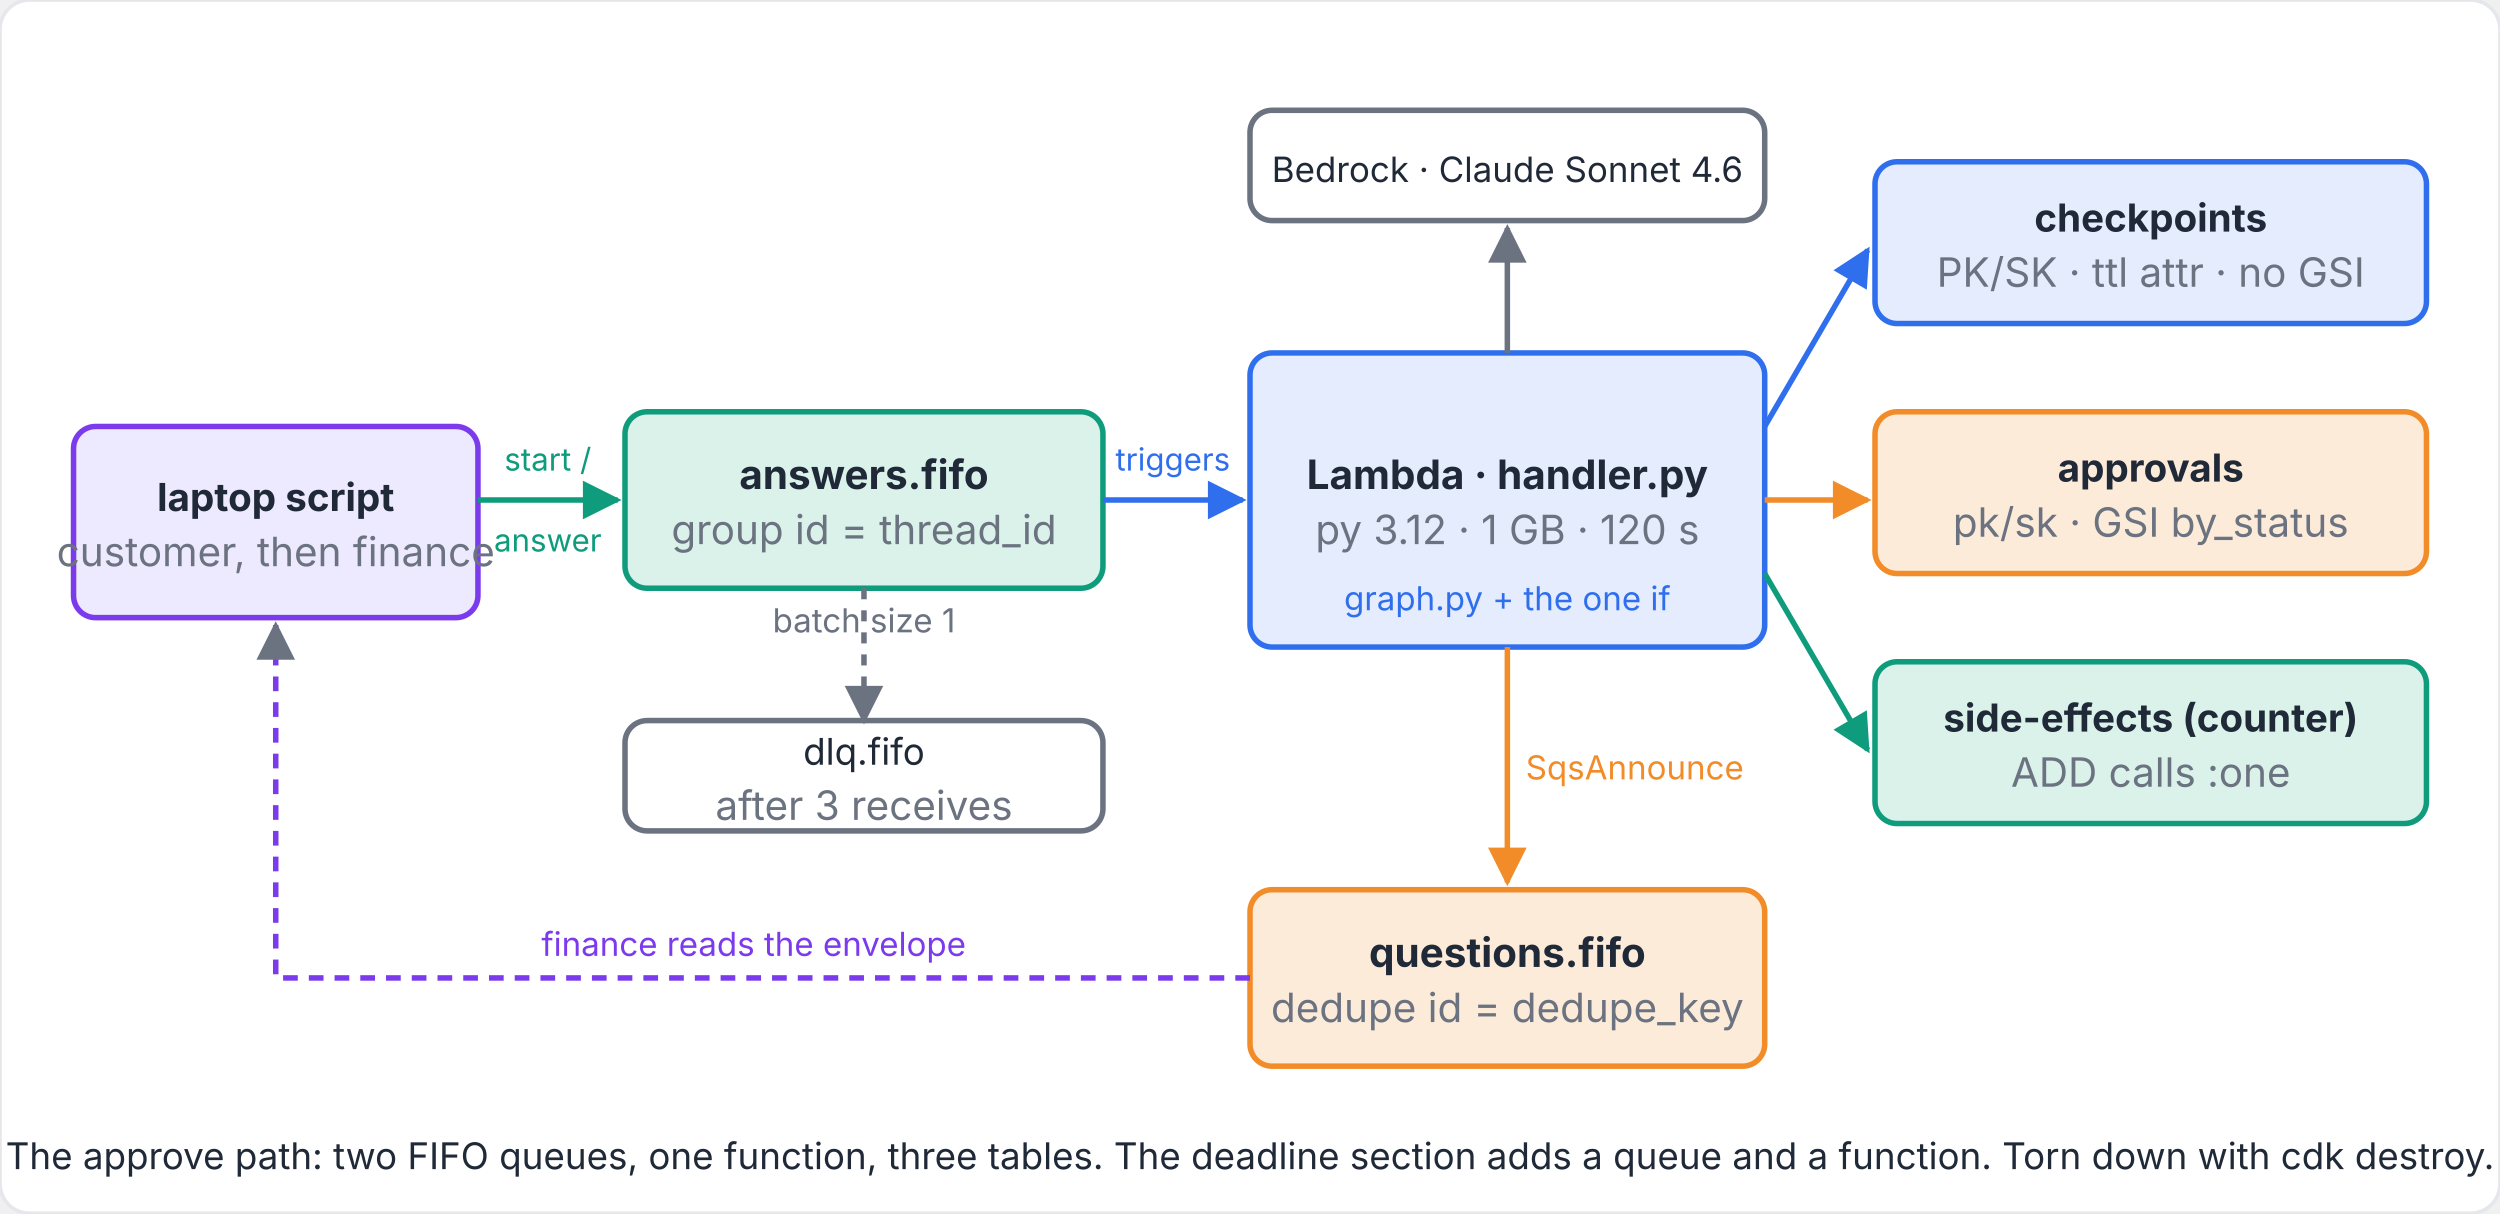
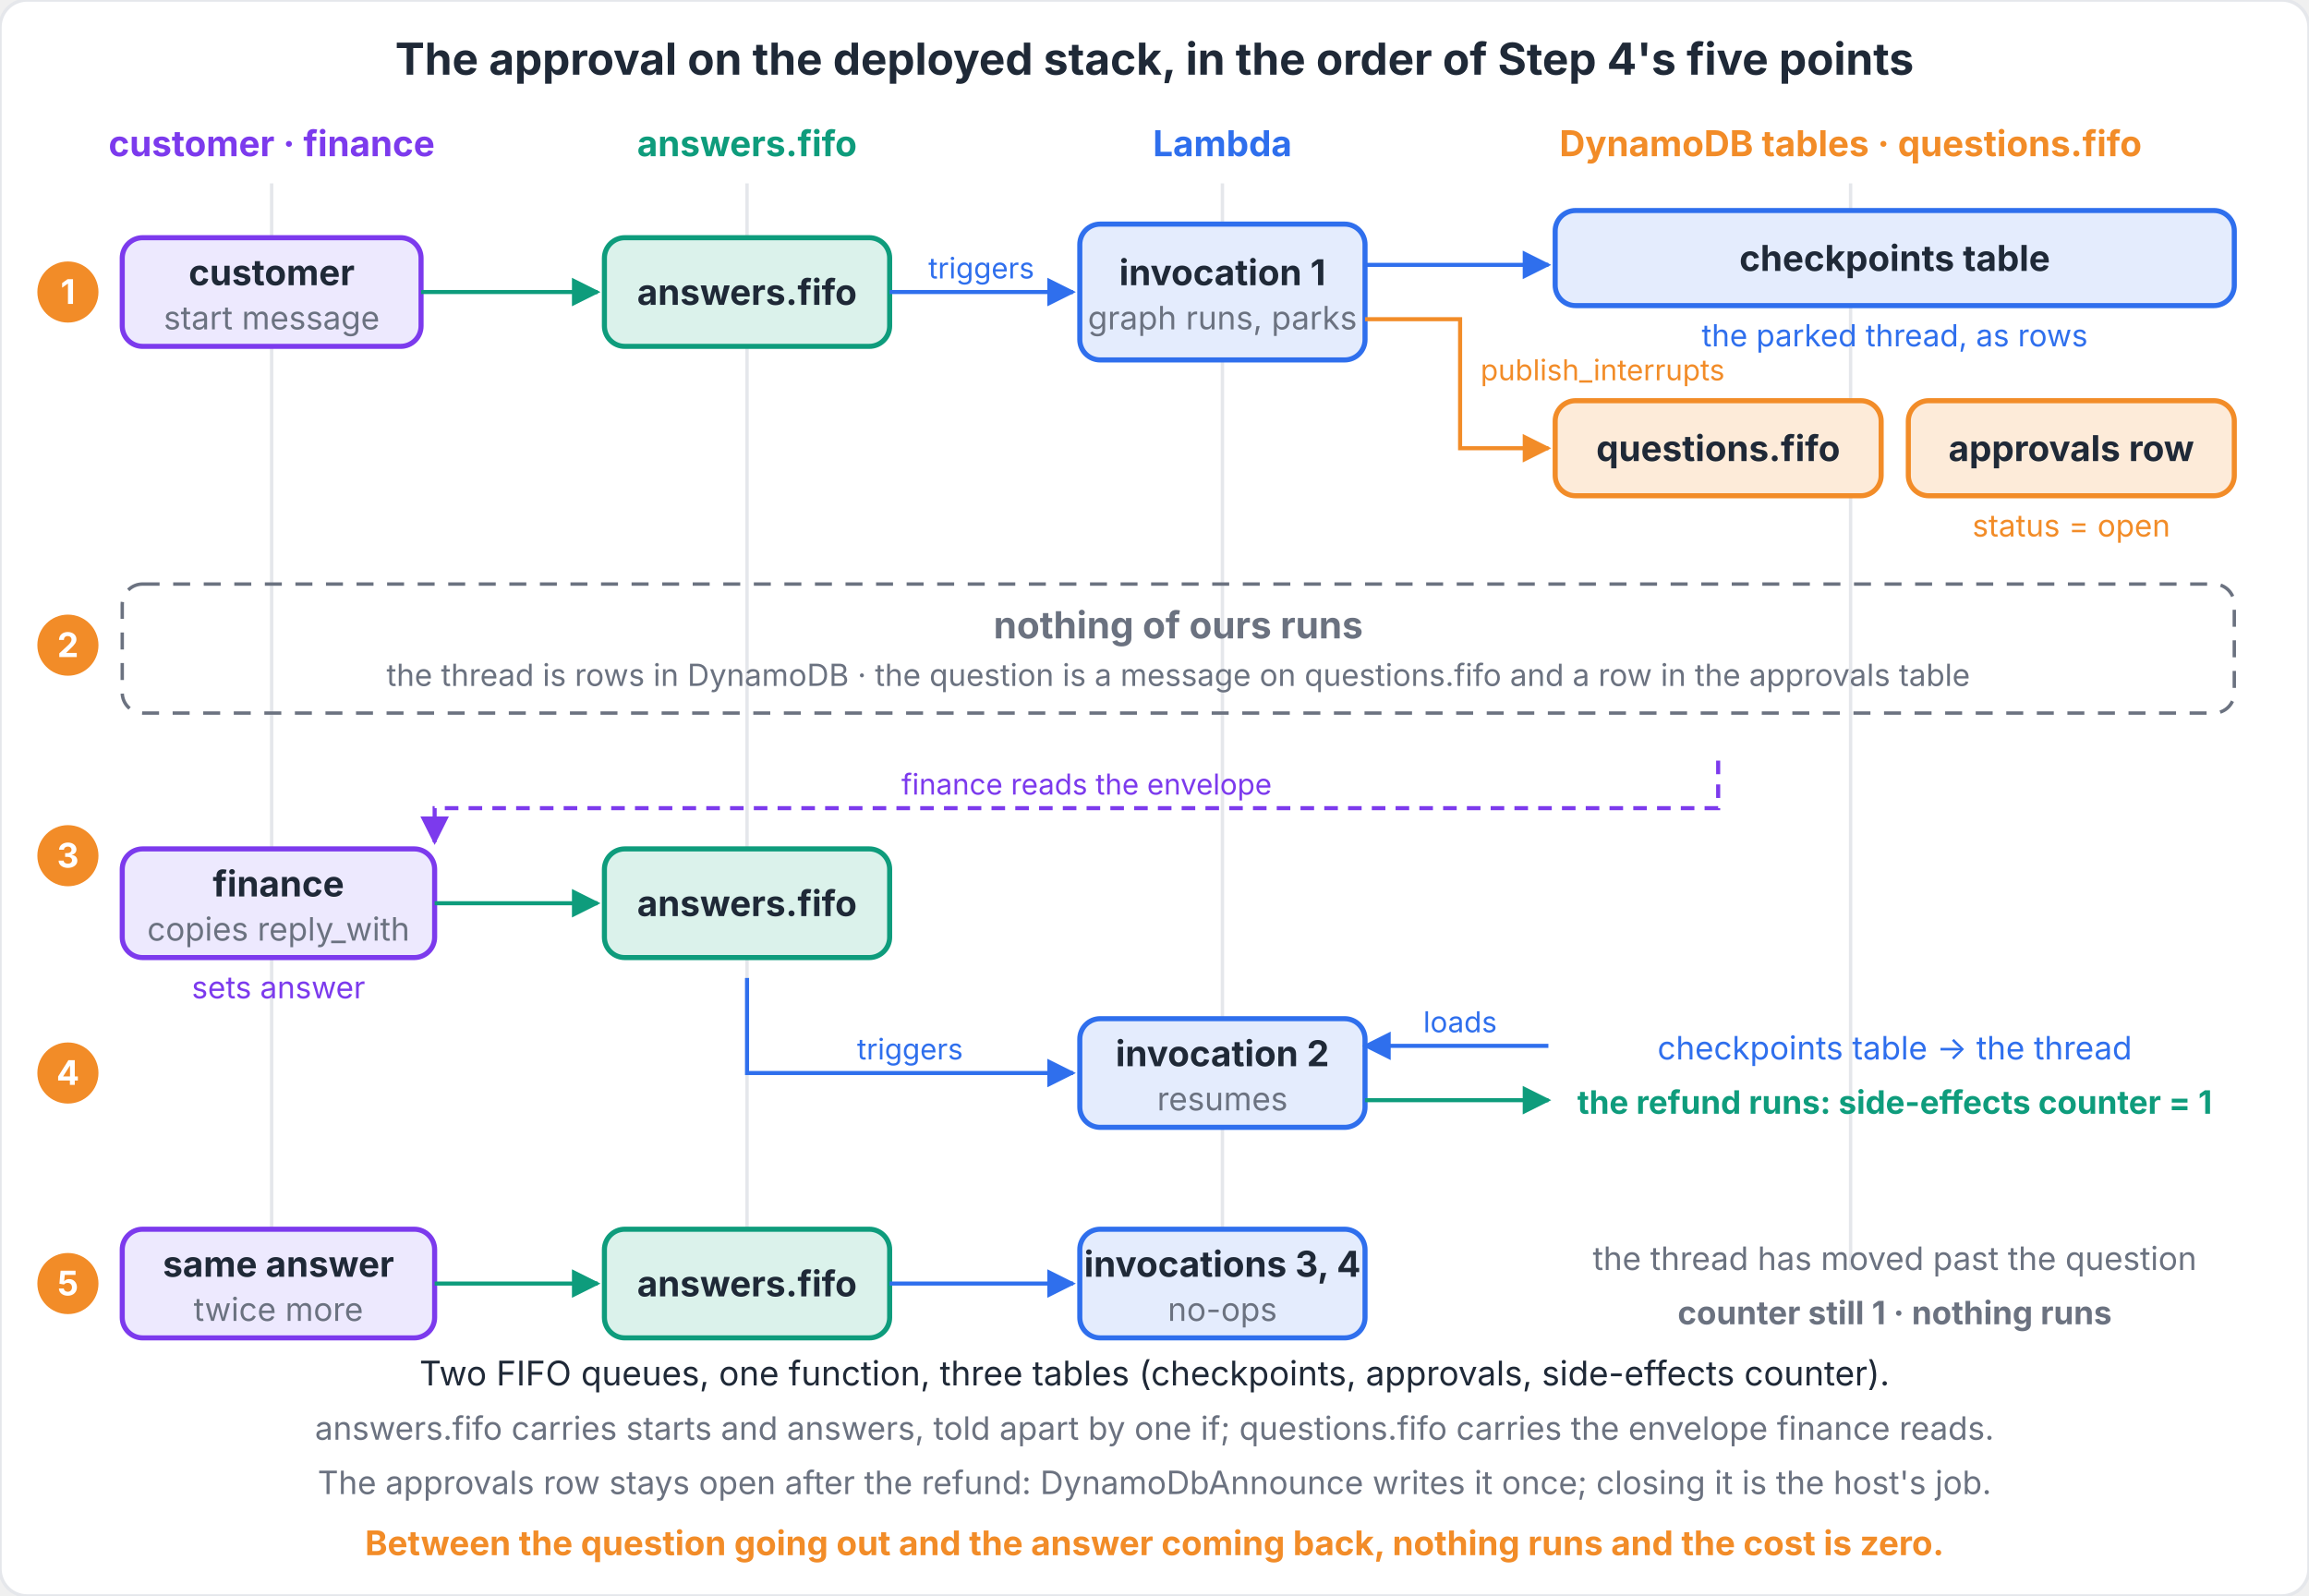
- <svg xmlns="http://www.w3.org/2000/svg" viewBox="0 0 680 330" width="680" height="330" role="img" aria-label="The deployed topology: a laptop script puts starts and answers on the answers FIFO queue, which triggers one Lambda running handler.py and graph.py against Bedrock. The function writes the checkpoints table, the approvals table with its by_status index, and the side-effect counter, and publishes the envelope to the questions FIFO queue that finance reads. Failed messages go to a dead-letter queue after three receives." font-family="Inter, 'Helvetica Neue', Helvetica, Arial, sans-serif" font-size="12">
+ <svg xmlns="http://www.w3.org/2000/svg" viewBox="0 0 680 470" width="680" height="470" role="img" aria-label="The approval on the deployed stack, numbered to match Step 4. 1: the customer's message goes on answers.fifo, invocation 1 runs the graph and parks, the thread is written to the checkpoints table as rows, and publish_interrupts puts the envelope on questions.fifo and an open row in the approvals table. 2: nothing of ours runs; the thread is rows in DynamoDB, the question is a message and a row. 3: finance reads the envelope, copies reply_with, sets answer, and sends it to answers.fifo. 4: invocation 2 loads the thread from the checkpoints table, resumes it, and the refund runs, side-effects counter 1. 5: the same answer arrives twice more, invocations 3 and 4 are no-ops, the counter stays 1. Two FIFO queues, one function, three tables; the approvals row stays open after the refund." font-family="Inter, 'Helvetica Neue', Helvetica, Arial, sans-serif" font-size="12">
  <defs>
-     <marker id="a" viewBox="0 0 10 10" refX="9" refY="5" markerWidth="7" markerHeight="7" orient="auto-start-reverse">
+     <marker id="mg" viewBox="0 0 10 10" refX="9" refY="5" markerWidth="7" markerHeight="7" orient="auto-start-reverse">
      <path d="M0 0L10 5L0 10z" fill="#6B7280" />
    </marker>
-     <marker id="ao" viewBox="0 0 10 10" refX="9" refY="5" markerWidth="7" markerHeight="7" orient="auto-start-reverse">
+     <marker id="mb" viewBox="0 0 10 10" refX="9" refY="5" markerWidth="7" markerHeight="7" orient="auto-start-reverse">
+       <path d="M0 0L10 5L0 10z" fill="#2F6FED" />
+     </marker>
+     <marker id="mo" viewBox="0 0 10 10" refX="9" refY="5" markerWidth="7" markerHeight="7" orient="auto-start-reverse">
      <path d="M0 0L10 5L0 10z" fill="#F28C28" />
    </marker>
-     <marker id="ag" viewBox="0 0 10 10" refX="9" refY="5" markerWidth="7" markerHeight="7" orient="auto-start-reverse">
+     <marker id="mn" viewBox="0 0 10 10" refX="9" refY="5" markerWidth="7" markerHeight="7" orient="auto-start-reverse">
      <path d="M0 0L10 5L0 10z" fill="#0E9C7C" />
    </marker>
-     <marker id="ab" viewBox="0 0 10 10" refX="9" refY="5" markerWidth="7" markerHeight="7" orient="auto-start-reverse">
-       <path d="M0 0L10 5L0 10z" fill="#2F6FED" />
+     <marker id="ma" viewBox="0 0 10 10" refX="9" refY="5" markerWidth="7" markerHeight="7" orient="auto-start-reverse">
+       <path d="M0 0L10 5L0 10z" fill="#7C3AED" />
    </marker>
  </defs>
-   <rect width="680" height="330" rx="8" fill="#FFFFFF" stroke="#E5E7EB" />
-   <rect x="20" y="116" width="110" height="52" rx="6" fill="#EDE9FE" stroke="#7C3AED" stroke-width="1.5" />
-   <text x="75.0" y="139.0" text-anchor="middle" font-size="10.5" font-weight="bold" fill="#1F2937">laptop script</text>
-   <text x="75.0" y="154.0" text-anchor="middle" font-size="11" font-weight="normal" fill="#6B7280">customer, then finance</text>
-   <polyline points="130,136 168,136" fill="none" stroke="#0E9C7C" stroke-width="1.5" marker-end="url(#ag)" />
-   <text x="149" y="128" text-anchor="middle" font-size="8.5" font-weight="normal" fill="#0E9C7C">start /</text>
-   <text x="149" y="150" text-anchor="middle" font-size="8.5" font-weight="normal" fill="#0E9C7C">answer</text>
-   <rect x="170" y="112" width="130" height="48" rx="6" fill="#DBF2EB" stroke="#0E9C7C" stroke-width="1.5" />
-   <text x="235.0" y="133.0" text-anchor="middle" font-size="11" font-weight="bold" fill="#1F2937">answers.fifo</text>
-   <text x="235.0" y="148.0" text-anchor="middle" font-size="11" font-weight="normal" fill="#6B7280">group id = thread_id</text>
-   <text x="235" y="172" text-anchor="middle" font-size="9" font-weight="normal" fill="#6B7280">batch size 1</text>
-   <rect x="170" y="196" width="130" height="30" rx="6" fill="#FFFFFF" stroke="#6B7280" stroke-width="1.5" />
-   <text x="235.0" y="208.0" text-anchor="middle" font-size="10" font-weight="normal" fill="#1F2937">dlq.fifo</text>
-   <text x="235.0" y="223.0" text-anchor="middle" font-size="11" font-weight="normal" fill="#6B7280">after 3 receives</text>
-   <polyline points="235,160 235,196" fill="none" stroke="#6B7280" stroke-width="1.5" stroke-dasharray="3 3" marker-end="url(#a)" />
-   <polyline points="300,136 338,136" fill="none" stroke="#2F6FED" stroke-width="1.5" marker-end="url(#ab)" />
-   <text x="319" y="128" text-anchor="middle" font-size="8.5" font-weight="normal" fill="#2F6FED">triggers</text>
-   <rect x="340" y="96" width="140" height="80" rx="6" fill="#E4ECFD" stroke="#2F6FED" stroke-width="1.5" />
-   <text x="410.0" y="133.0" text-anchor="middle" font-size="11" font-weight="bold" fill="#1F2937">Lambda · handler.py</text>
-   <text x="410.0" y="148.0" text-anchor="middle" font-size="11" font-weight="normal" fill="#6B7280">py 3.12 · 1 GB · 120 s</text>
-   <text x="410" y="166" text-anchor="middle" font-size="9" font-weight="normal" fill="#2F6FED">graph.py + the one if</text>
-   <rect x="340" y="30" width="140" height="30" rx="6" fill="#FFFFFF" stroke="#6B7280" stroke-width="1.5" />
-   <text x="410.0" y="49.5" text-anchor="middle" font-size="9.5" font-weight="normal" fill="#1F2937">Bedrock · Claude Sonnet 4.6</text>
-   <polyline points="410,96 410,62" fill="none" stroke="#6B7280" stroke-width="1.5" marker-end="url(#a)" />
-   <polyline points="480,116 508,68" fill="none" stroke="#2F6FED" stroke-width="1.5" marker-end="url(#ab)" />
-   <rect x="510" y="44" width="150" height="44" rx="6" fill="#E4ECFD" stroke="#2F6FED" stroke-width="1.5" />
-   <text x="585.0" y="63.0" text-anchor="middle" font-size="10.5" font-weight="bold" fill="#1F2937">checkpoints</text>
-   <text x="585.0" y="78.0" text-anchor="middle" font-size="11" font-weight="normal" fill="#6B7280">PK/SK · ttl attr · no GSI</text>
-   <polyline points="480,136 508,136" fill="none" stroke="#F28C28" stroke-width="1.5" marker-end="url(#ao)" />
-   <rect x="510" y="112" width="150" height="44" rx="6" fill="#FDEBD9" stroke="#F28C28" stroke-width="1.5" />
-   <text x="585.0" y="131.0" text-anchor="middle" font-size="10.5" font-weight="bold" fill="#1F2937">approvals</text>
-   <text x="585.0" y="146.0" text-anchor="middle" font-size="11" font-weight="normal" fill="#6B7280">pk/sk · GSI by_status</text>
-   <polyline points="480,156 508,204" fill="none" stroke="#0E9C7C" stroke-width="1.5" marker-end="url(#ag)" />
-   <rect x="510" y="180" width="150" height="44" rx="6" fill="#DBF2EB" stroke="#0E9C7C" stroke-width="1.5" />
-   <text x="585.0" y="199.0" text-anchor="middle" font-size="10.5" font-weight="bold" fill="#1F2937">side-effects (counter)</text>
-   <text x="585.0" y="214.0" text-anchor="middle" font-size="11" font-weight="normal" fill="#6B7280">ADD calls :one</text>
-   <polyline points="410,176 410,240" fill="none" stroke="#F28C28" stroke-width="1.5" marker-end="url(#ao)" />
-   <text x="415" y="212" text-anchor="start" font-size="9" font-weight="normal" fill="#F28C28">SqsAnnounce</text>
-   <rect x="340" y="242" width="140" height="48" rx="6" fill="#FDEBD9" stroke="#F28C28" stroke-width="1.5" />
-   <text x="410.0" y="263.0" text-anchor="middle" font-size="11" font-weight="bold" fill="#1F2937">questions.fifo</text>
-   <text x="410.0" y="278.0" text-anchor="middle" font-size="11" font-weight="normal" fill="#6B7280">dedupe id = dedupe_key</text>
-   <polyline points="340,266 75,266 75,170" fill="none" stroke="#7C3AED" stroke-width="1.5" stroke-dasharray="4 3" marker-end="url(#a)" />
-   <text x="205" y="260" text-anchor="middle" font-size="9" font-weight="normal" fill="#7C3AED">finance reads the envelope</text>
-   <text x="340" y="318" text-anchor="middle" font-size="10" font-weight="normal" fill="#1F2937">The approve path: two FIFO queues, one function, three tables. The deadline section adds a queue and a function. Torn down with cdk destroy.</text>
+   <rect width="680" height="470" rx="8" fill="#FFFFFF" stroke="#E5E7EB" />
+   <text x="340" y="22" text-anchor="middle" font-size="13" font-weight="bold" fill="#1F2937">The approval on the deployed stack, in the order of Step 4's five points</text>
+   <text x="80" y="46" text-anchor="middle" font-size="10.5" font-weight="bold" fill="#7C3AED">customer · finance</text>
+   <line x1="80" y1="54" x2="80" y2="374" stroke="#E5E7EB" />
+   <text x="220" y="46" text-anchor="middle" font-size="10.5" font-weight="bold" fill="#0E9C7C">answers.fifo</text>
+   <line x1="220" y1="54" x2="220" y2="374" stroke="#E5E7EB" />
+   <text x="360" y="46" text-anchor="middle" font-size="10.5" font-weight="bold" fill="#2F6FED">Lambda</text>
+   <line x1="360" y1="54" x2="360" y2="374" stroke="#E5E7EB" />
+   <text x="545" y="46" text-anchor="middle" font-size="10.5" font-weight="bold" fill="#F28C28">DynamoDB tables · questions.fifo</text>
+   <line x1="545" y1="54" x2="545" y2="374" stroke="#E5E7EB" />
+   <circle cx="20" cy="86" r="9" fill="#F28C28" />
+   <text x="20" y="89.5" text-anchor="middle" font-size="10" font-weight="bold" fill="#FFFFFF">1</text>
+   <rect x="36" y="70" width="88" height="32" rx="6" fill="#EDE9FE" stroke="#7C3AED" stroke-width="1.5" />
+   <text x="80.0" y="84.0" text-anchor="middle" font-size="10.5" font-weight="bold" fill="#1F2937">customer</text>
+   <text x="80.0" y="97.0" text-anchor="middle" font-size="9.5" font-weight="normal" fill="#6B7280">start message</text>
+   <polyline points="124,86 176,86" fill="none" stroke="#0E9C7C" stroke-width="1.2" marker-end="url(#mn)" />
+   <rect x="178" y="70" width="84" height="32" rx="6" fill="#DBF2EB" stroke="#0E9C7C" stroke-width="1.5" />
+   <text x="220.0" y="89.78" text-anchor="middle" font-size="10.5" font-weight="bold" fill="#1F2937">answers.fifo</text>
+   <polyline points="262,86 316,86" fill="none" stroke="#2F6FED" stroke-width="1.2" marker-end="url(#mb)" />
+   <text x="289" y="82" text-anchor="middle" font-size="8.5" font-weight="normal" fill="#2F6FED">triggers</text>
+   <rect x="318" y="66" width="84" height="40" rx="6" fill="#E4ECFD" stroke="#2F6FED" stroke-width="1.5" />
+   <text x="360.0" y="84.0" text-anchor="middle" font-size="10.5" font-weight="bold" fill="#1F2937">invocation 1</text>
+   <text x="360.0" y="97.0" text-anchor="middle" font-size="9.5" font-weight="normal" fill="#6B7280">graph runs, parks</text>
+   <polyline points="402,78 456,78" fill="none" stroke="#2F6FED" stroke-width="1.2" marker-end="url(#mb)" />
+   <rect x="458" y="62" width="200" height="28" rx="6" fill="#E4ECFD" stroke="#2F6FED" stroke-width="1.5" />
+   <text x="558.0" y="79.78" text-anchor="middle" font-size="10.5" font-weight="bold" fill="#1F2937">checkpoints table</text>
+   <text x="558" y="102" text-anchor="middle" font-size="9" font-weight="normal" fill="#2F6FED">the parked thread, as rows</text>
+   <polyline points="402,94 430,94 430,132 456,132" fill="none" stroke="#F28C28" stroke-width="1.2" marker-end="url(#mo)" />
+   <text x="436" y="112" text-anchor="start" font-size="8.5" font-weight="normal" fill="#F28C28">publish_interrupts</text>
+   <rect x="458" y="118" width="96" height="28" rx="6" fill="#FDEBD9" stroke="#F28C28" stroke-width="1.5" />
+   <text x="506.0" y="135.78" text-anchor="middle" font-size="10.5" font-weight="bold" fill="#1F2937">questions.fifo</text>
+   <rect x="562" y="118" width="96" height="28" rx="6" fill="#FDEBD9" stroke="#F28C28" stroke-width="1.5" />
+   <text x="610.0" y="135.78" text-anchor="middle" font-size="10.5" font-weight="bold" fill="#1F2937">approvals row</text>
+   <text x="610" y="158" text-anchor="middle" font-size="9" font-weight="normal" fill="#F28C28">status = open</text>
+   <circle cx="20" cy="190" r="9" fill="#F28C28" />
+   <text x="20" y="193.5" text-anchor="middle" font-size="10" font-weight="bold" fill="#FFFFFF">2</text>
+   <rect x="36" y="172" width="622" height="38" rx="6" fill="none" stroke="#6B7280" stroke-dasharray="5 4" />
+   <text x="347" y="188" text-anchor="middle" font-size="11" font-weight="bold" fill="#6B7280">nothing of ours runs</text>
+   <text x="347" y="202" text-anchor="middle" font-size="9" font-weight="normal" fill="#6B7280">the thread is rows in DynamoDB · the question is a message on questions.fifo and a row in the approvals table</text>
+   <circle cx="20" cy="252" r="9" fill="#F28C28" />
+   <text x="20" y="255.5" text-anchor="middle" font-size="10" font-weight="bold" fill="#FFFFFF">3</text>
+   <polyline points="506,224 506,238 128,238 128,248" fill="none" stroke="#7C3AED" stroke-width="1.2" stroke-dasharray="4 3" marker-end="url(#ma)" />
+   <text x="320" y="234" text-anchor="middle" font-size="8.5" font-weight="normal" fill="#7C3AED">finance reads the envelope</text>
+   <rect x="36" y="250" width="92" height="32" rx="6" fill="#EDE9FE" stroke="#7C3AED" stroke-width="1.5" />
+   <text x="82.0" y="264.0" text-anchor="middle" font-size="10.5" font-weight="bold" fill="#1F2937">finance</text>
+   <text x="82.0" y="277.0" text-anchor="middle" font-size="9.5" font-weight="normal" fill="#6B7280">copies reply_with</text>
+   <text x="82" y="294" text-anchor="middle" font-size="9" font-weight="normal" fill="#7C3AED">sets answer</text>
+   <polyline points="128,266 176,266" fill="none" stroke="#0E9C7C" stroke-width="1.2" marker-end="url(#mn)" />
+   <rect x="178" y="250" width="84" height="32" rx="6" fill="#DBF2EB" stroke="#0E9C7C" stroke-width="1.5" />
+   <text x="220.0" y="269.78" text-anchor="middle" font-size="10.5" font-weight="bold" fill="#1F2937">answers.fifo</text>
+   <circle cx="20" cy="316" r="9" fill="#F28C28" />
+   <text x="20" y="319.5" text-anchor="middle" font-size="10" font-weight="bold" fill="#FFFFFF">4</text>
+   <polyline points="220,288 220,316 316,316" fill="none" stroke="#2F6FED" stroke-width="1.2" marker-end="url(#mb)" />
+   <text x="268" y="312" text-anchor="middle" font-size="8.5" font-weight="normal" fill="#2F6FED">triggers</text>
+   <rect x="318" y="300" width="84" height="32" rx="6" fill="#E4ECFD" stroke="#2F6FED" stroke-width="1.5" />
+   <text x="360.0" y="314.0" text-anchor="middle" font-size="10.5" font-weight="bold" fill="#1F2937">invocation 2</text>
+   <text x="360.0" y="327.0" text-anchor="middle" font-size="9.5" font-weight="normal" fill="#6B7280">resumes</text>
+   <polyline points="456,308 402,308" fill="none" stroke="#2F6FED" stroke-width="1.2" marker-end="url(#mb)" />
+   <text x="430" y="304" text-anchor="middle" font-size="8.5" font-weight="normal" fill="#2F6FED">loads</text>
+   <text x="558" y="312" text-anchor="middle" font-size="9.5" font-weight="normal" fill="#2F6FED">checkpoints table → the thread</text>
+   <polyline points="402,324 456,324" fill="none" stroke="#0E9C7C" stroke-width="1.2" marker-end="url(#mn)" />
+   <text x="558" y="328" text-anchor="middle" font-size="9.5" font-weight="bold" fill="#0E9C7C">the refund runs: side-effects counter = 1</text>
+   <circle cx="20" cy="378" r="9" fill="#F28C28" />
+   <text x="20" y="381.5" text-anchor="middle" font-size="10" font-weight="bold" fill="#FFFFFF">5</text>
+   <rect x="36" y="362" width="92" height="32" rx="6" fill="#EDE9FE" stroke="#7C3AED" stroke-width="1.5" />
+   <text x="82.0" y="376.0" text-anchor="middle" font-size="10.5" font-weight="bold" fill="#1F2937">same answer</text>
+   <text x="82.0" y="389.0" text-anchor="middle" font-size="9.5" font-weight="normal" fill="#6B7280">twice more</text>
+   <polyline points="128,378 176,378" fill="none" stroke="#0E9C7C" stroke-width="1.2" marker-end="url(#mn)" />
+   <rect x="178" y="362" width="84" height="32" rx="6" fill="#DBF2EB" stroke="#0E9C7C" stroke-width="1.5" />
+   <text x="220.0" y="381.78" text-anchor="middle" font-size="10.5" font-weight="bold" fill="#1F2937">answers.fifo</text>
+   <polyline points="262,378 316,378" fill="none" stroke="#2F6FED" stroke-width="1.2" marker-end="url(#mb)" />
+   <rect x="318" y="362" width="84" height="32" rx="6" fill="#E4ECFD" stroke="#2F6FED" stroke-width="1.5" />
+   <text x="360.0" y="376.0" text-anchor="middle" font-size="10.5" font-weight="bold" fill="#1F2937">invocations 3, 4</text>
+   <text x="360.0" y="389.0" text-anchor="middle" font-size="9.5" font-weight="normal" fill="#6B7280">no-ops</text>
+   <text x="558" y="374" text-anchor="middle" font-size="9.5" font-weight="normal" fill="#6B7280">the thread has moved past the question</text>
+   <text x="558" y="390" text-anchor="middle" font-size="9.5" font-weight="bold" fill="#6B7280">counter still 1 · nothing runs</text>
+   <text x="340" y="408" text-anchor="middle" font-size="10" font-weight="normal" fill="#1F2937">Two FIFO queues, one function, three tables (checkpoints, approvals, side-effects counter).</text>
+   <text x="340" y="424" text-anchor="middle" font-size="9.5" font-weight="normal" fill="#6B7280">answers.fifo carries starts and answers, told apart by one if; questions.fifo carries the envelope finance reads.</text>
+   <text x="340" y="440" text-anchor="middle" font-size="9.5" font-weight="normal" fill="#6B7280">The approvals row stays open after the refund: DynamoDbAnnounce writes it once; closing it is the host's job.</text>
+   <text x="340" y="458" text-anchor="middle" font-size="10" font-weight="bold" fill="#F28C28">Between the question going out and the answer coming back, nothing runs and the cost is zero.</text>
</svg>
